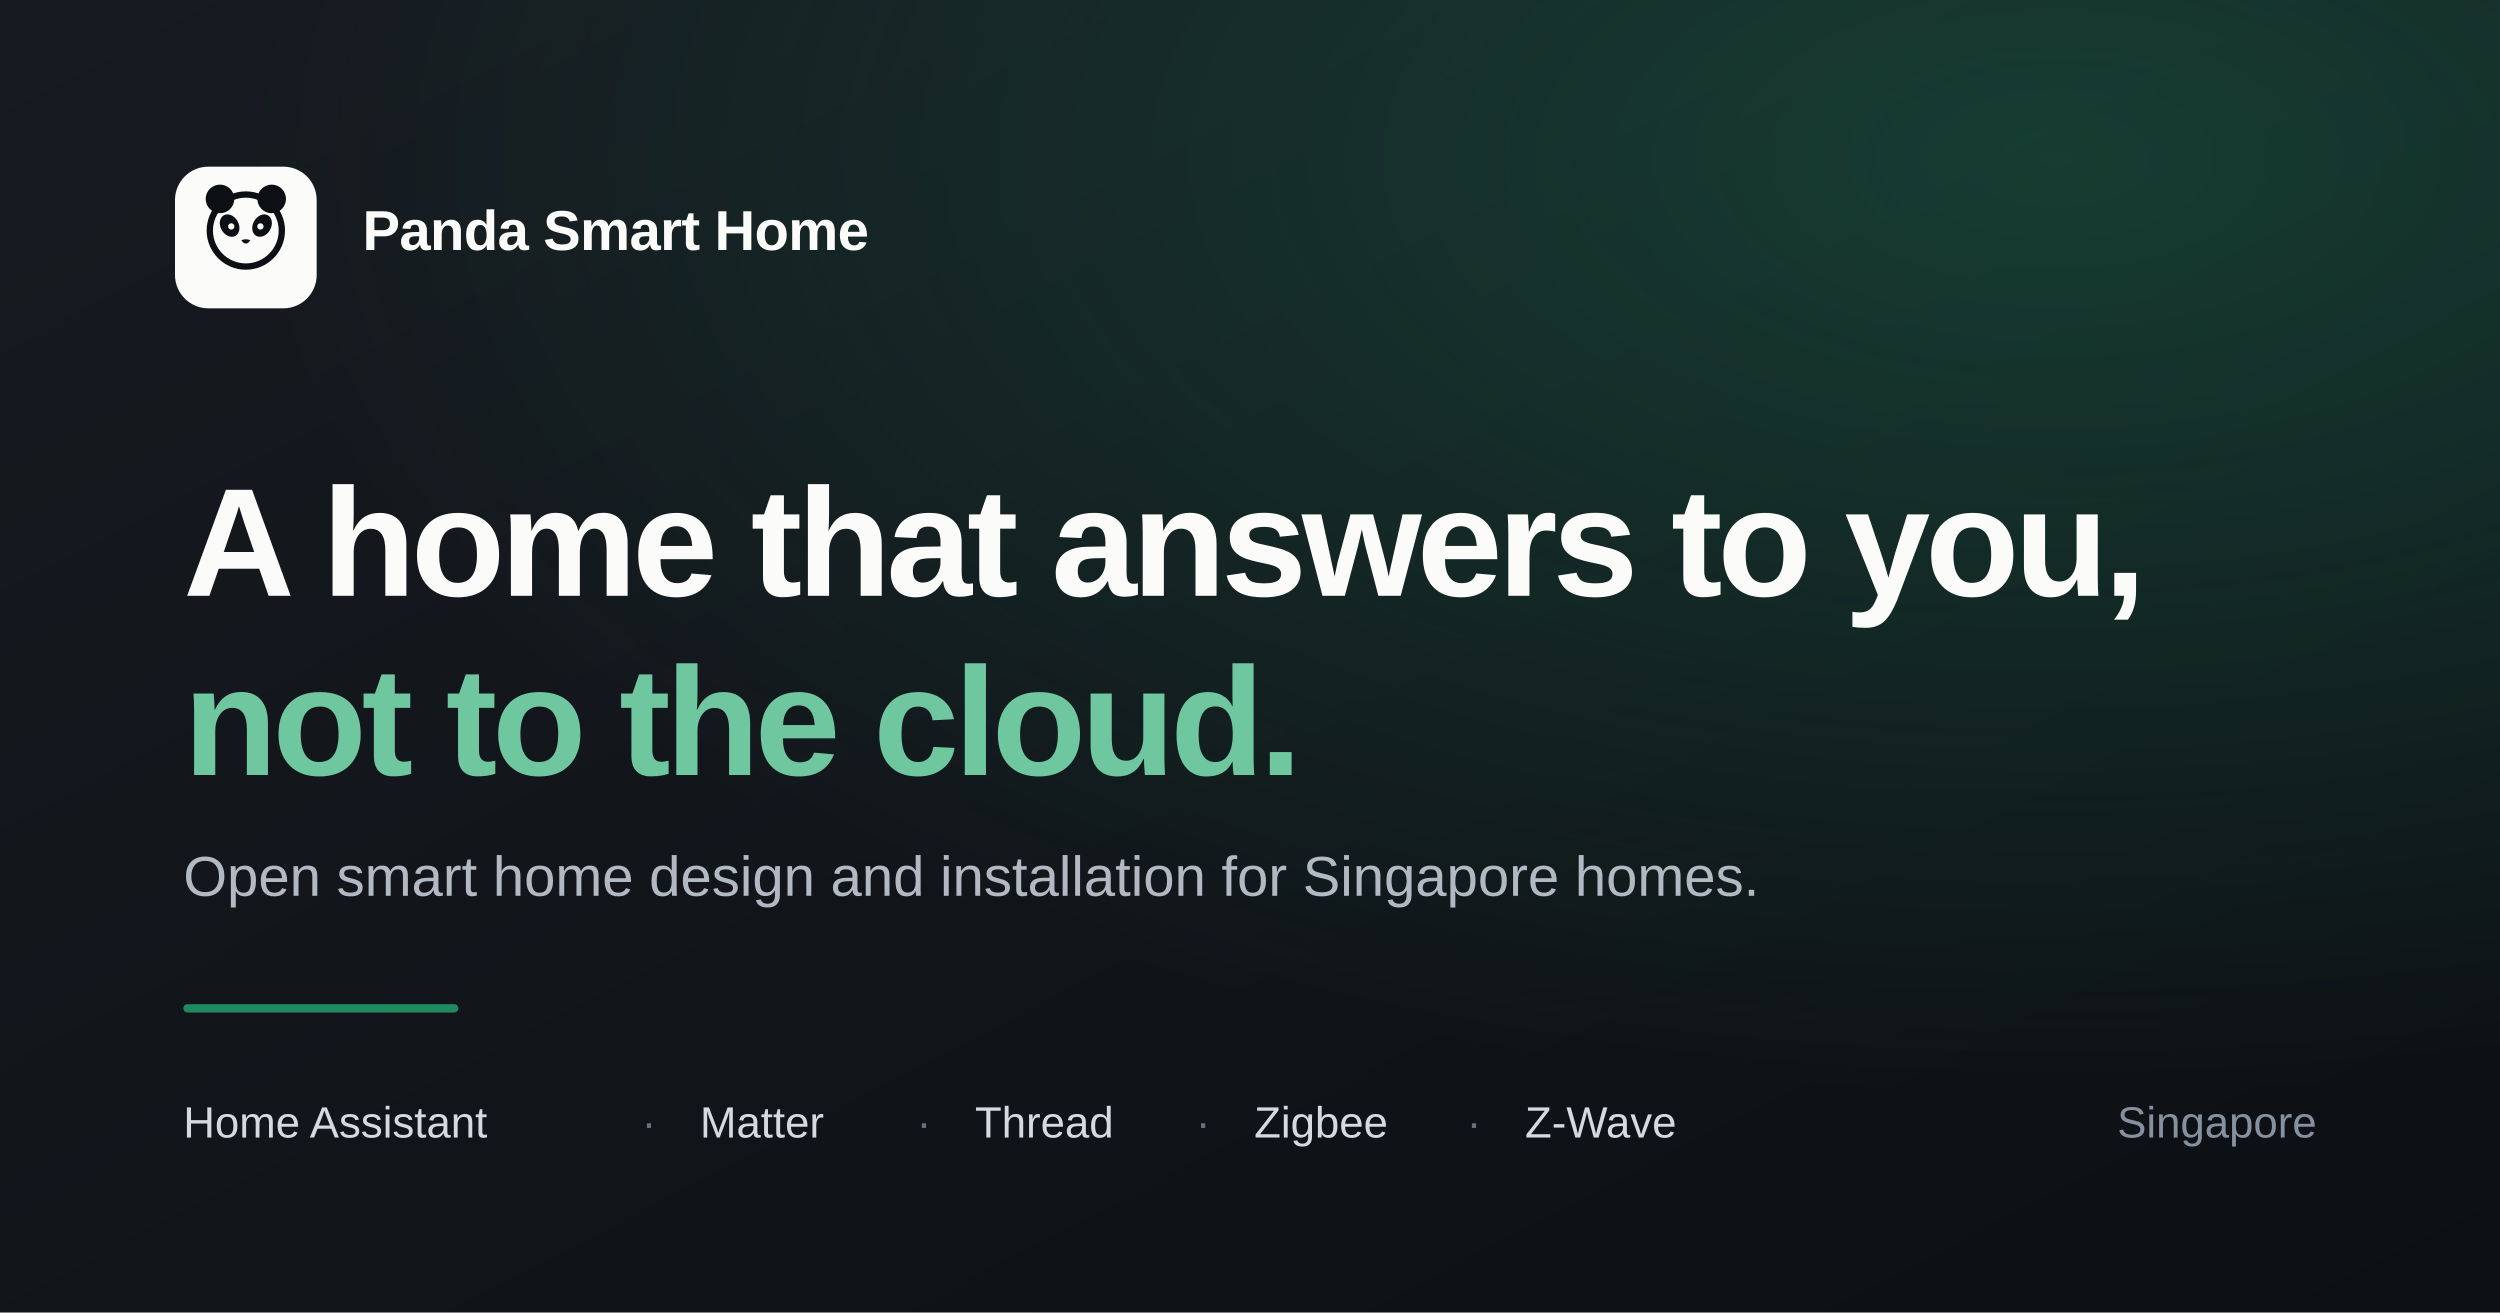
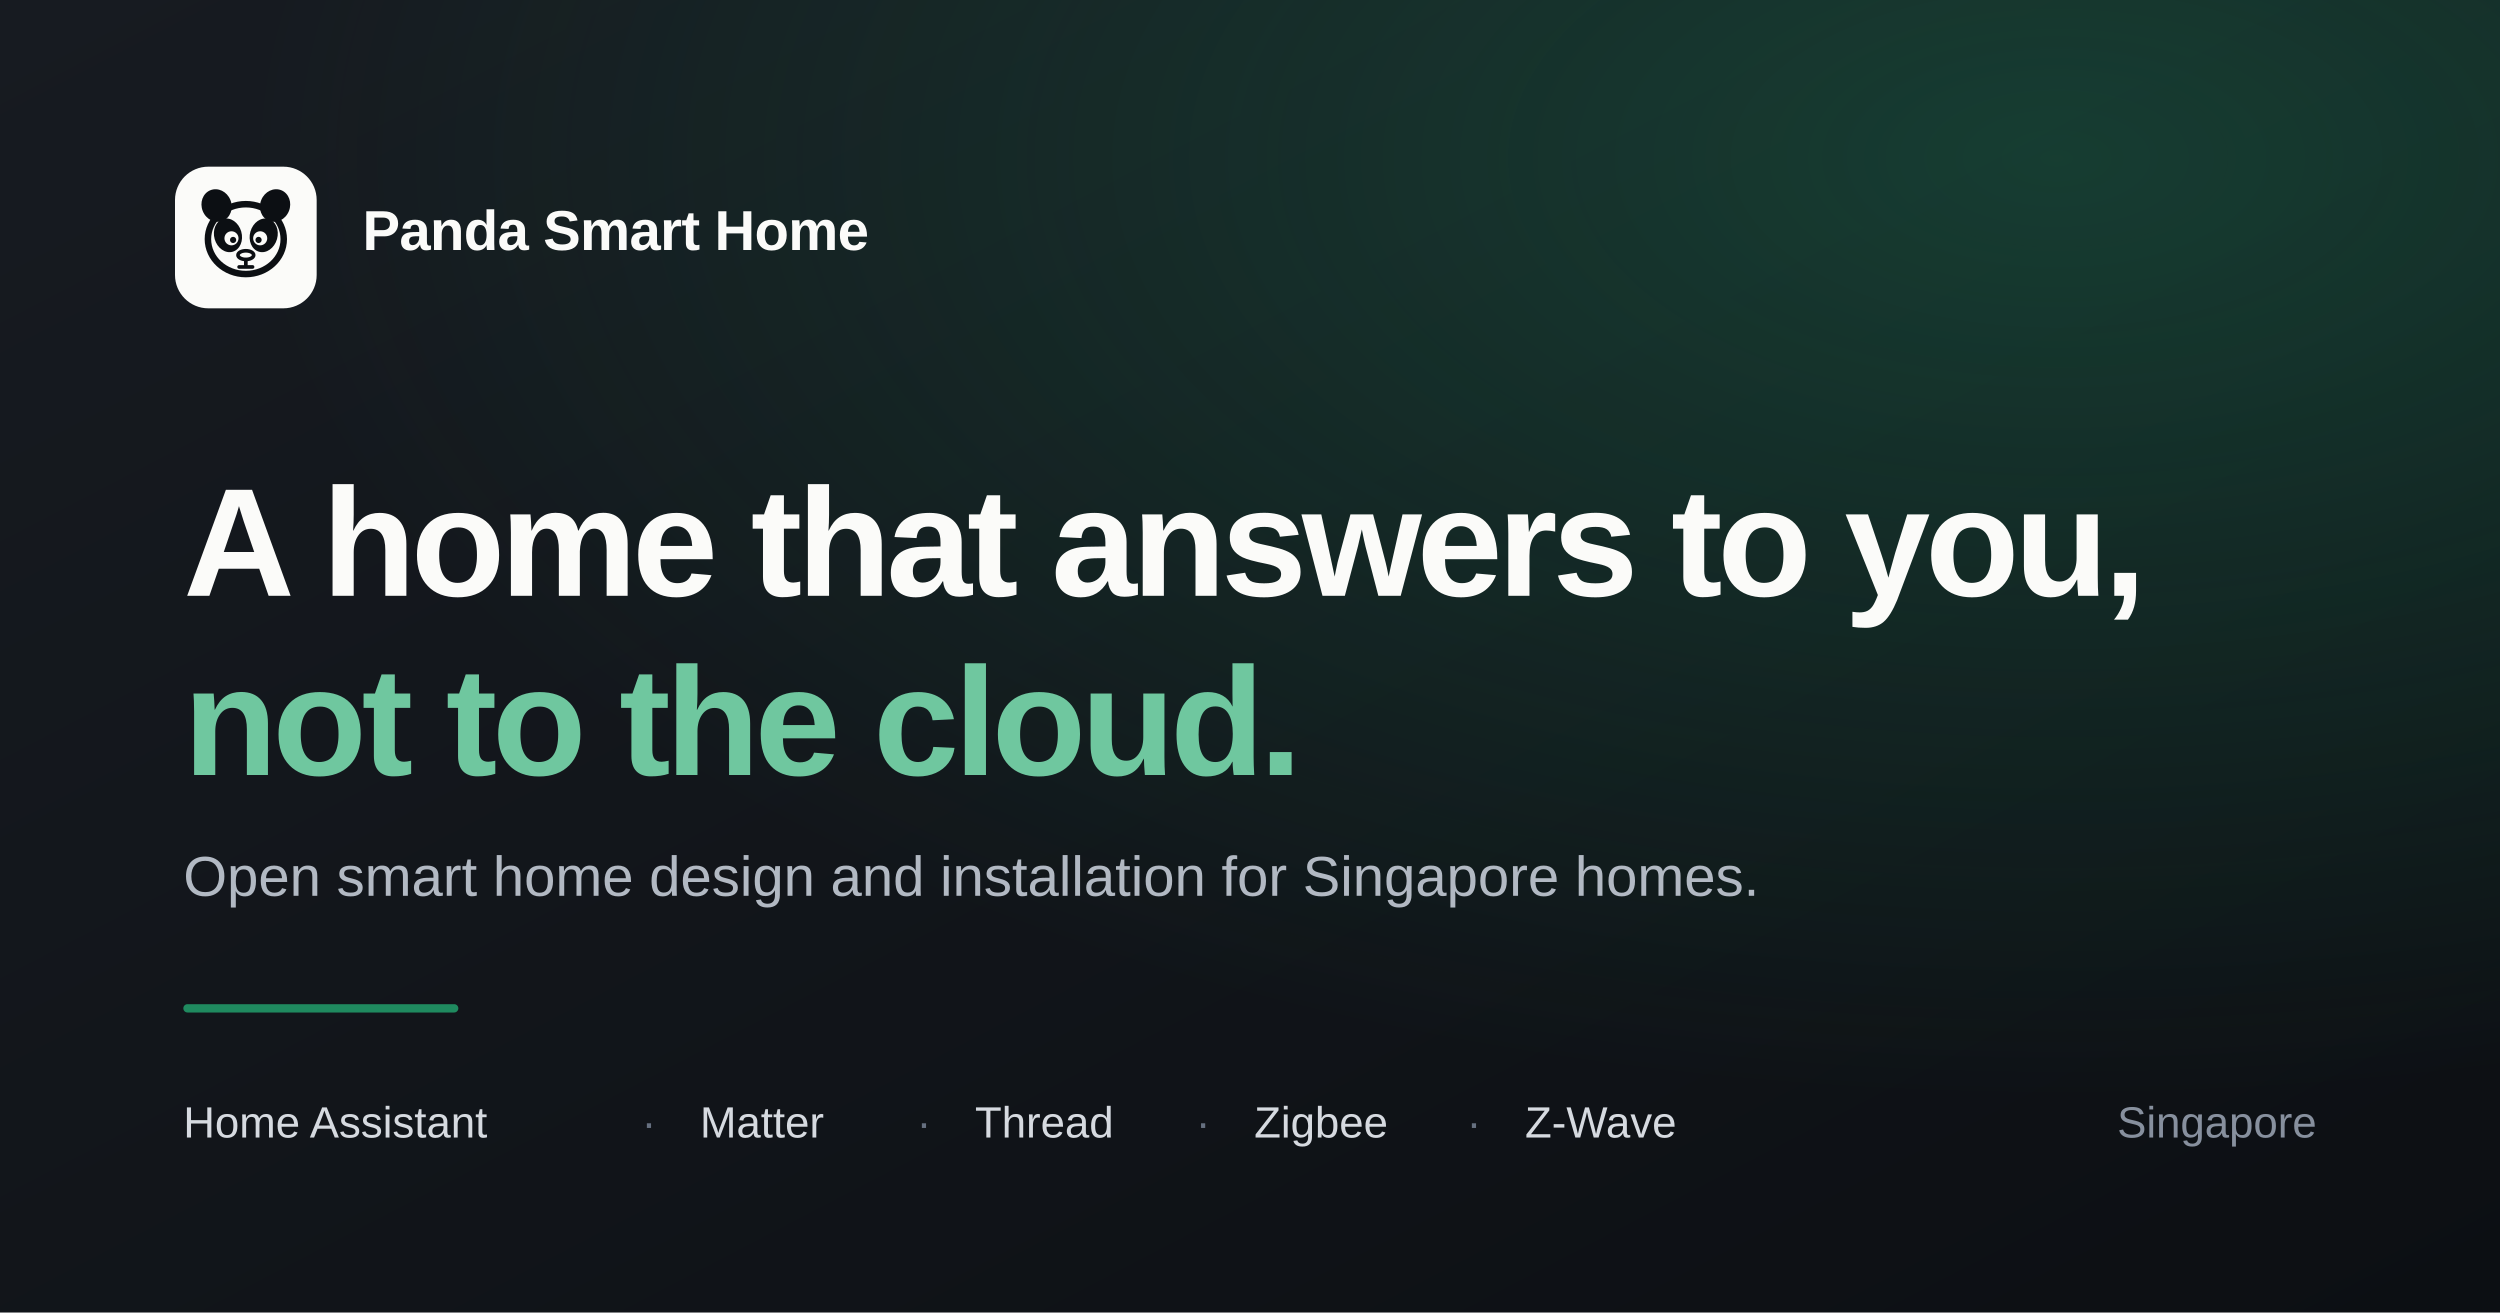
<svg xmlns="http://www.w3.org/2000/svg" width="1200" height="630" viewBox="0 0 1200 630">
  <defs>
    <linearGradient id="plate" x1="0" y1="0" x2="1" y2="1">
      <stop offset="0" stop-color="#171b21" />
      <stop offset="1" stop-color="#0c0f13" />
    </linearGradient>
    <radialGradient id="glow" cx="0.82" cy="0.12" r="0.72">
      <stop offset="0" stop-color="#1f8a5f" stop-opacity="0.34" />
      <stop offset="1" stop-color="#1f8a5f" stop-opacity="0" />
    </radialGradient>
    <mask id="eyes" maskUnits="userSpaceOnUse" x="0" y="0" width="40" height="40">
      <rect width="40" height="40" fill="#fff" />
-       <circle cx="14.7" cy="20.4" r="1.15" fill="#000" />
-       <circle cx="25.3" cy="20.4" r="1.15" fill="#000" />
+       <circle cx="14.7" cy="22.3" r="2.6" fill="#000" />
+       <circle cx="25.3" cy="22.3" r="2.6" fill="#000" />
+       <ellipse cx="20" cy="28.5" rx="1.7" ry="0.75" fill="#000" />
    </mask>
  </defs>
  <rect width="1200" height="630" fill="url(#plate)" />
  <rect width="1200" height="630" fill="url(#glow)" />
  <g transform="translate(88 84)">
    <rect x="-4" y="-4" width="68" height="68" rx="16" fill="#fbfbf9" />
-     <g transform="translate(30 26) scale(1.32) translate(-20 -21.4)" mask="url(#eyes)" fill="#0c0f13">
-       <circle cx="10.6" cy="10.4" r="5.2" />
-       <circle cx="29.4" cy="10.4" r="5.2" />
-       <circle cx="20" cy="21.9" r="13.1" fill="none" stroke="#0c0f13" stroke-width="2.3" />
-       <ellipse cx="14.1" cy="20.1" rx="3.3" ry="4.3" transform="rotate(-30 14.1 20.1)" />
-       <ellipse cx="25.9" cy="20.1" rx="3.3" ry="4.3" transform="rotate(30 25.9 20.1)" />
-       <path d="M18.35 25.4 Q20 24.75 21.65 25.4 Q20 27.9 18.35 25.4 Z" />
+     <g transform="translate(30 30) scale(1.3) translate(-20 -22)">
+       <g mask="url(#eyes)" fill="#0c0f13">
+         <ellipse cx="9.2" cy="10.2" rx="5.5" ry="6.1" transform="rotate(-22 9.2 10.2)" />
+         <ellipse cx="30.8" cy="10.2" rx="5.5" ry="6.1" transform="rotate(22 30.8 10.2)" />
+         <ellipse cx="20" cy="22.6" rx="14" ry="12.9" fill="none" stroke="#0c0f13" stroke-width="2.4" />
+         <ellipse cx="13.4" cy="21.2" rx="5.1" ry="6.3" transform="rotate(-16 13.4 21.2)" />
+         <ellipse cx="26.6" cy="21.2" rx="5.1" ry="6.3" transform="rotate(16 26.6 21.2)" />
+         <ellipse cx="20" cy="28.5" rx="2.9" ry="1.6" fill="none" stroke="#0c0f13" stroke-width="1.35" />
+         <rect x="19.32" y="29.5" width="1.36" height="3.3" rx="0.6" />
+         <rect x="16.85" y="32.2" width="6.3" height="1.35" rx="0.65" />
+       </g>
+       <g fill="#0c0f13">
+         <circle cx="15.3" cy="22.9" r="1.15" />
+         <circle cx="24.7" cy="22.9" r="1.15" />
+       </g>
    </g>
    <text x="86" y="36" fill="#fbfbf9" font-family="Segoe UI, Helvetica Neue, Arial, sans-serif" font-size="27" font-weight="600" letter-spacing="-0.3">Panda Smart Home</text>
  </g>
  <text x="88" y="286" fill="#fbfbf9" font-family="Segoe UI, Helvetica Neue, Arial, sans-serif" font-size="74" font-weight="700" letter-spacing="-2.4">A home that answers to you,</text>
  <text x="88" y="372" fill="#6fc79f" font-family="Segoe UI, Helvetica Neue, Arial, sans-serif" font-size="74" font-weight="700" letter-spacing="-2.4">not to the cloud.</text>
  <text x="88" y="430" fill="#b2b9c3" font-family="Segoe UI, Helvetica Neue, Arial, sans-serif" font-size="27" font-weight="400">Open smart home design and installation for Singapore homes.</text>
  <rect x="88" y="482" width="132" height="4" rx="2" fill="#1f8a5f" />
  <g font-family="Segoe UI, Helvetica Neue, Arial, sans-serif" font-size="21" font-weight="500" fill="#d6dae0">
    <text x="88" y="546">Home Assistant</text>
    <text x="308" y="546" fill="#667080">·</text>
    <text x="336" y="546">Matter</text>
    <text x="440" y="546" fill="#667080">·</text>
    <text x="468" y="546">Thread</text>
    <text x="574" y="546" fill="#667080">·</text>
    <text x="602" y="546">Zigbee</text>
    <text x="704" y="546" fill="#667080">·</text>
    <text x="732" y="546">Z-Wave</text>
  </g>
  <text x="1112" y="546" text-anchor="end" fill="#87909e" font-family="Segoe UI, Helvetica Neue, Arial, sans-serif" font-size="21" font-weight="500">Singapore</text>
</svg>
